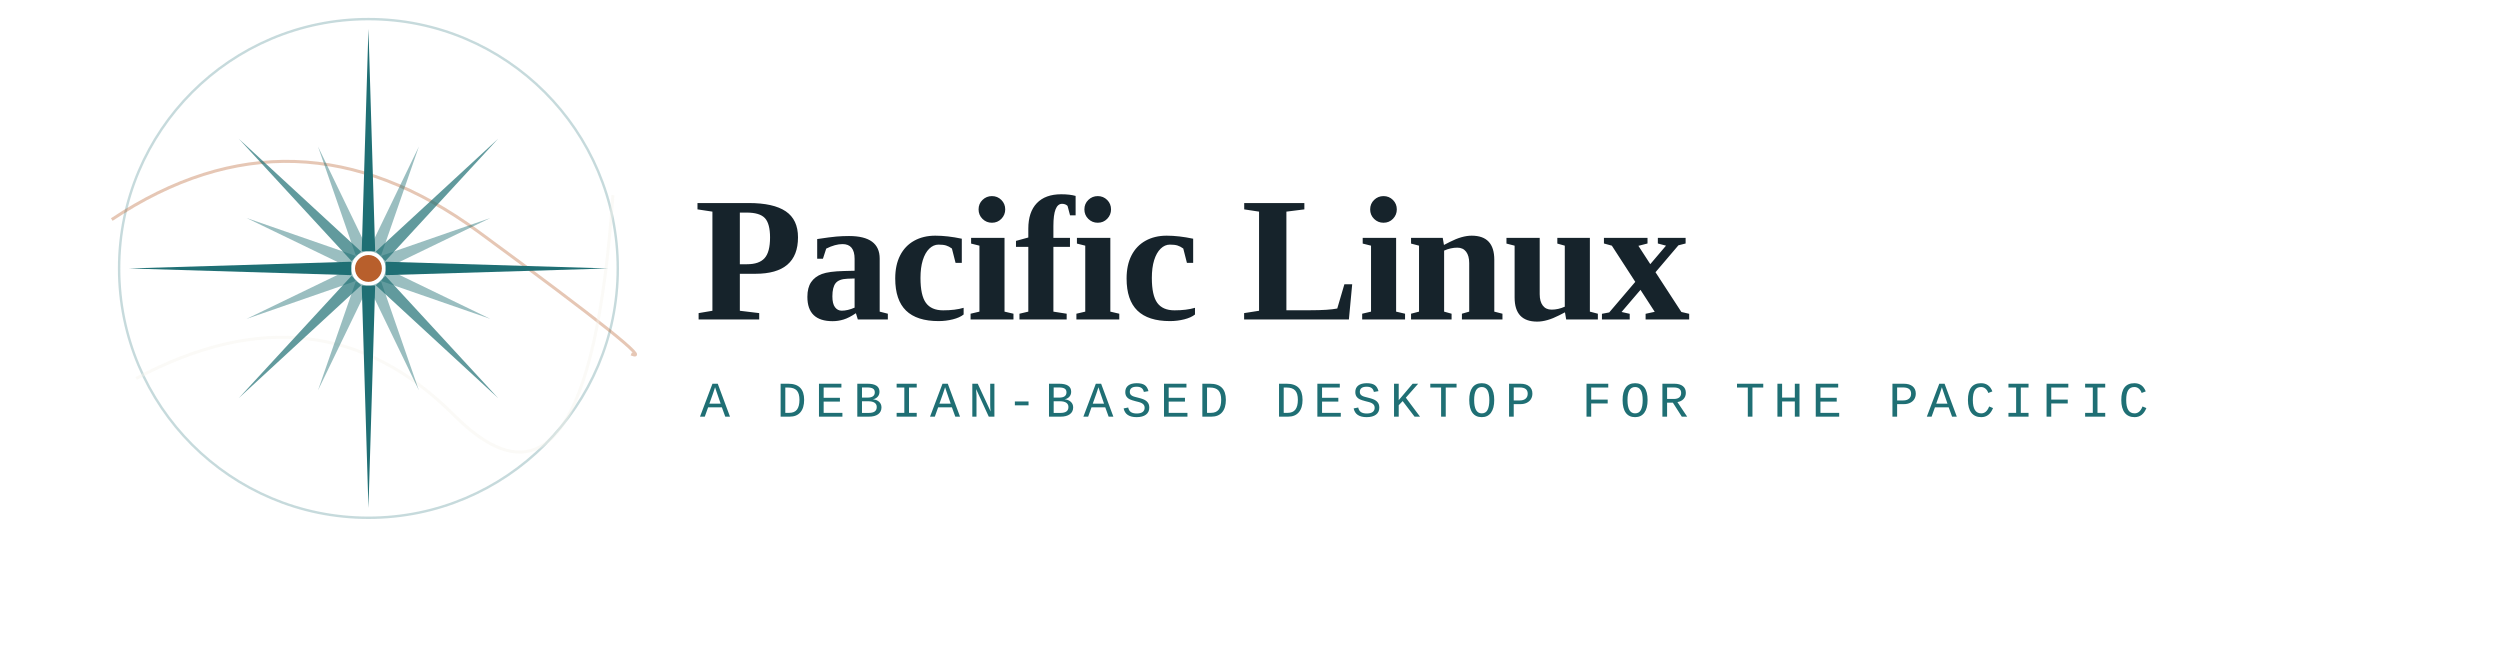
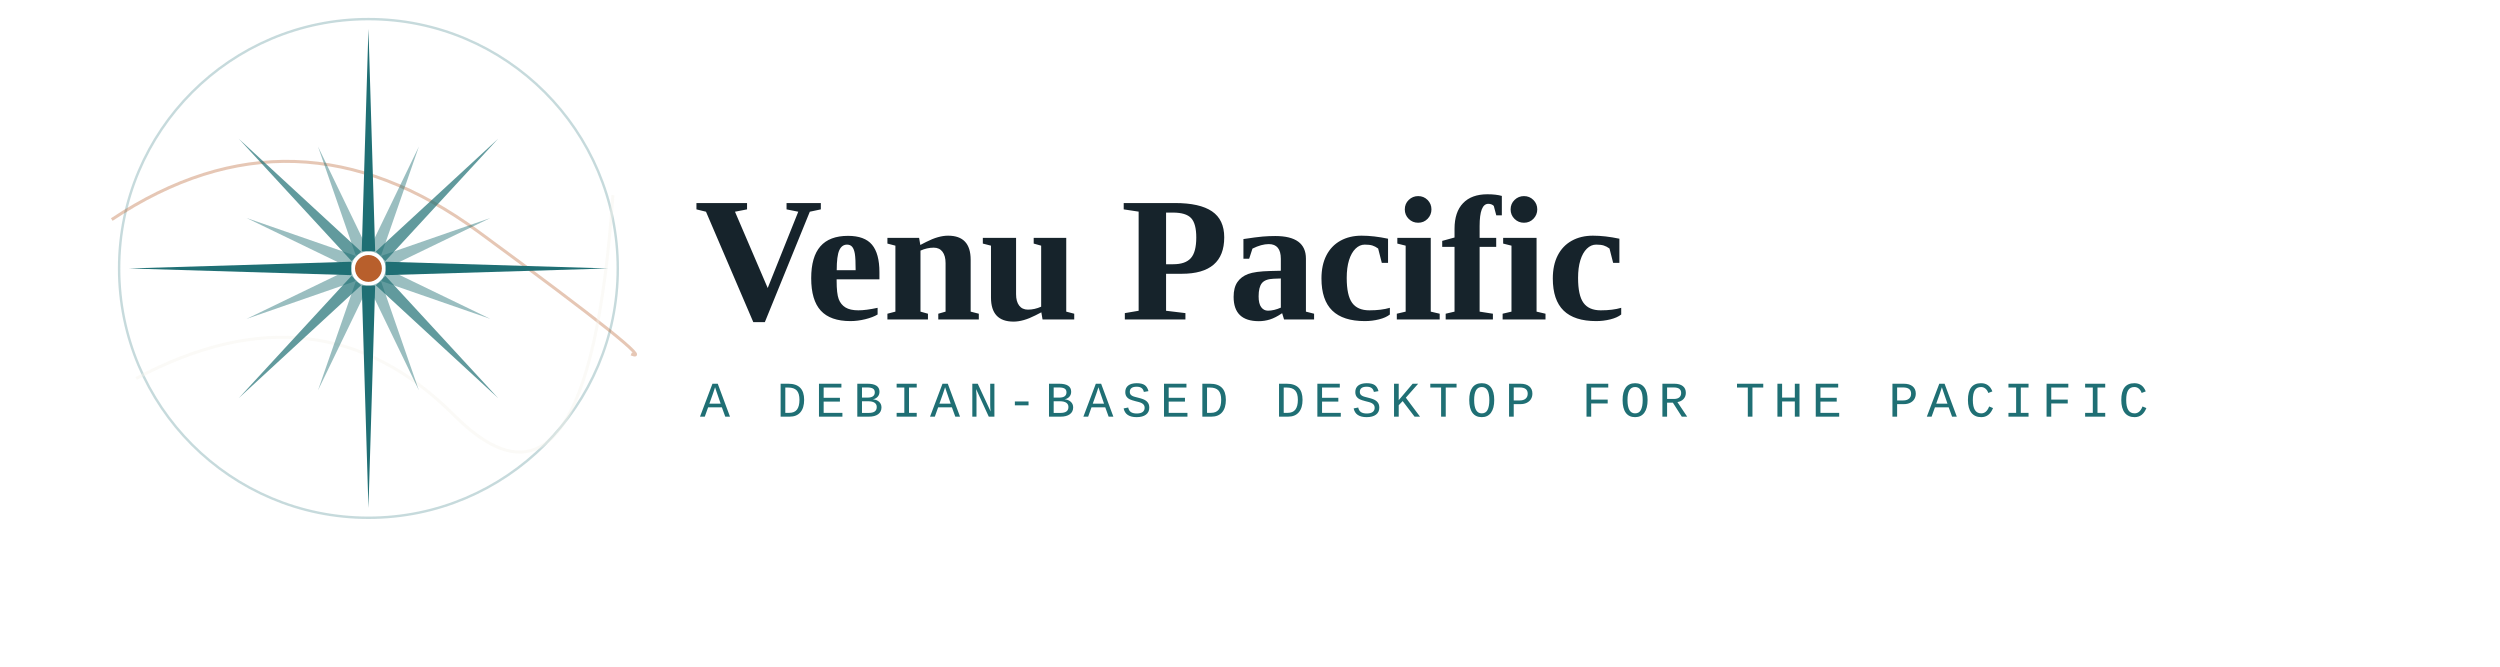
<svg xmlns="http://www.w3.org/2000/svg" viewBox="0 0 900 240">
  <g transform="translate(20,-16) scale(0.44)">
    <circle cx="256" cy="256" r="204" fill="none" stroke="#1f6f74" stroke-opacity="0.25" stroke-width="2" />
    <path d="M 46,216 Q 196,116 346,226 T 471,326" fill="none" stroke="#b85f2c" stroke-opacity="0.35" stroke-width="2.5" />
    <path d="M 66,346 Q 216,266 326,376 T 456,196" fill="none" stroke="#f6f3ec" stroke-opacity="0.4" stroke-width="2.5" />
    <path d="M261.5,242.0 L256.0,60.0 L250.5,242.0 Z" fill="#1f6f74" fill-opacity="1.00" />
    <path d="M266.4,245.2 L297.3,156.2 L256.3,241.0 Z" fill="#1f6f74" fill-opacity="0.45" />
    <path d="M269.8,250.0 L362.1,149.9 L262.0,242.2 Z" fill="#1f6f74" fill-opacity="0.70" />
    <path d="M271.0,255.7 L355.8,214.7 L266.8,245.6 Z" fill="#1f6f74" fill-opacity="0.45" />
    <path d="M270.0,261.5 L452.0,256.0 L270.0,250.5 Z" fill="#1f6f74" fill-opacity="1.00" />
    <path d="M266.8,266.4 L355.8,297.3 L271.0,256.3 Z" fill="#1f6f74" fill-opacity="0.45" />
    <path d="M262.0,269.8 L362.1,362.1 L269.8,262.0 Z" fill="#1f6f74" fill-opacity="0.70" />
    <path d="M256.3,271.0 L297.3,355.8 L266.4,266.8 Z" fill="#1f6f74" fill-opacity="0.45" />
    <path d="M250.5,270.0 L256.0,452.0 L261.5,270.0 Z" fill="#1f6f74" fill-opacity="1.00" />
    <path d="M245.6,266.8 L214.7,355.8 L255.7,271.0 Z" fill="#1f6f74" fill-opacity="0.45" />
    <path d="M242.2,262.0 L149.9,362.1 L250.0,269.8 Z" fill="#1f6f74" fill-opacity="0.70" />
    <path d="M241.0,256.3 L156.2,297.3 L245.2,266.4 Z" fill="#1f6f74" fill-opacity="0.45" />
    <path d="M242.0,250.5 L60.0,256.0 L242.0,261.5 Z" fill="#1f6f74" fill-opacity="1.00" />
    <path d="M245.2,245.6 L156.2,214.7 L241.0,255.7 Z" fill="#1f6f74" fill-opacity="0.45" />
    <path d="M250.0,242.2 L149.9,149.9 L242.2,250.0 Z" fill="#1f6f74" fill-opacity="0.70" />
    <path d="M255.7,241.0 L214.7,156.2 L245.6,245.2 Z" fill="#1f6f74" fill-opacity="0.45" />
    <circle cx="256" cy="256" r="11" fill="#b85f2c" />
  </g>
-   <text x="250" y="115" font-family="Liberation Serif, Georgia, serif" font-size="64" font-weight="700" fill="#16232b" letter-spacing="-0.5">Pacific Linux</text>
+   <text x="250" y="115" font-family="Liberation Serif, Georgia, serif" font-size="64" font-weight="700" fill="#16232b" letter-spacing="-0.5">Venu Pacific</text>
  <text x="252" y="150" font-family="Liberation Mono, DejaVu Sans Mono, monospace" font-size="18" fill="#1f6f74" letter-spacing="3">A DEBIAN-BASED DESKTOP FOR THE PACIFIC</text>
</svg>
